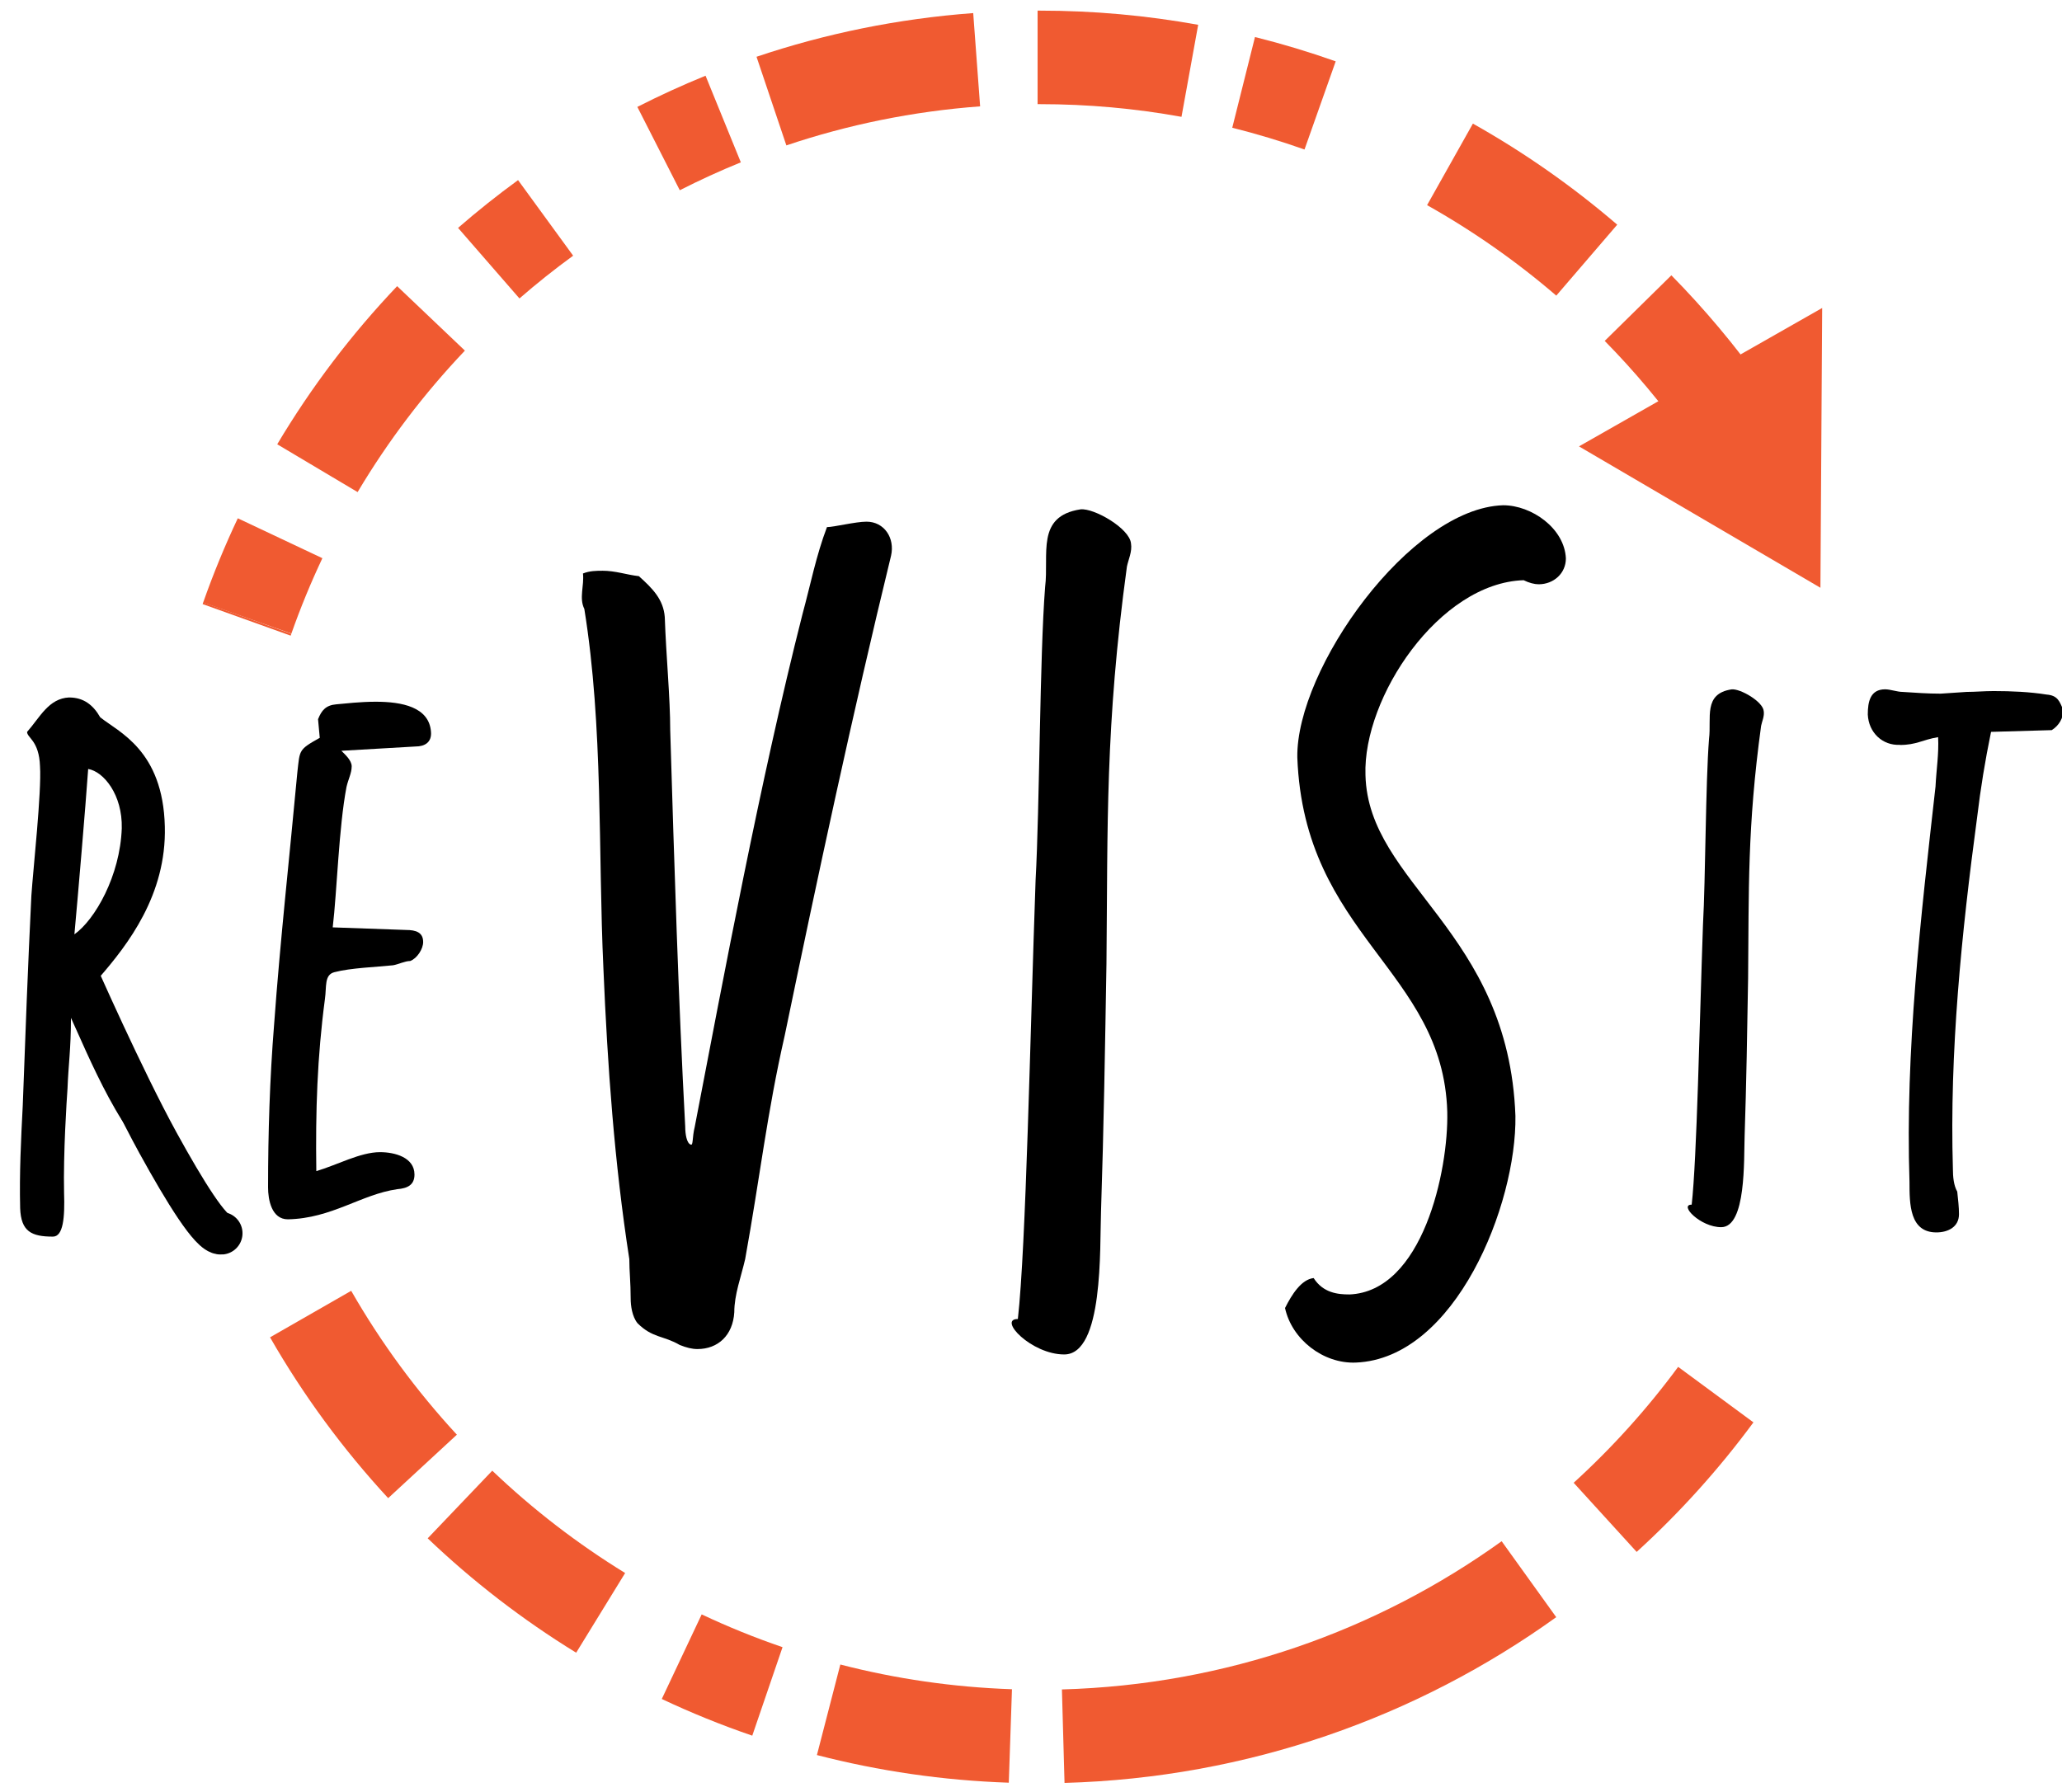
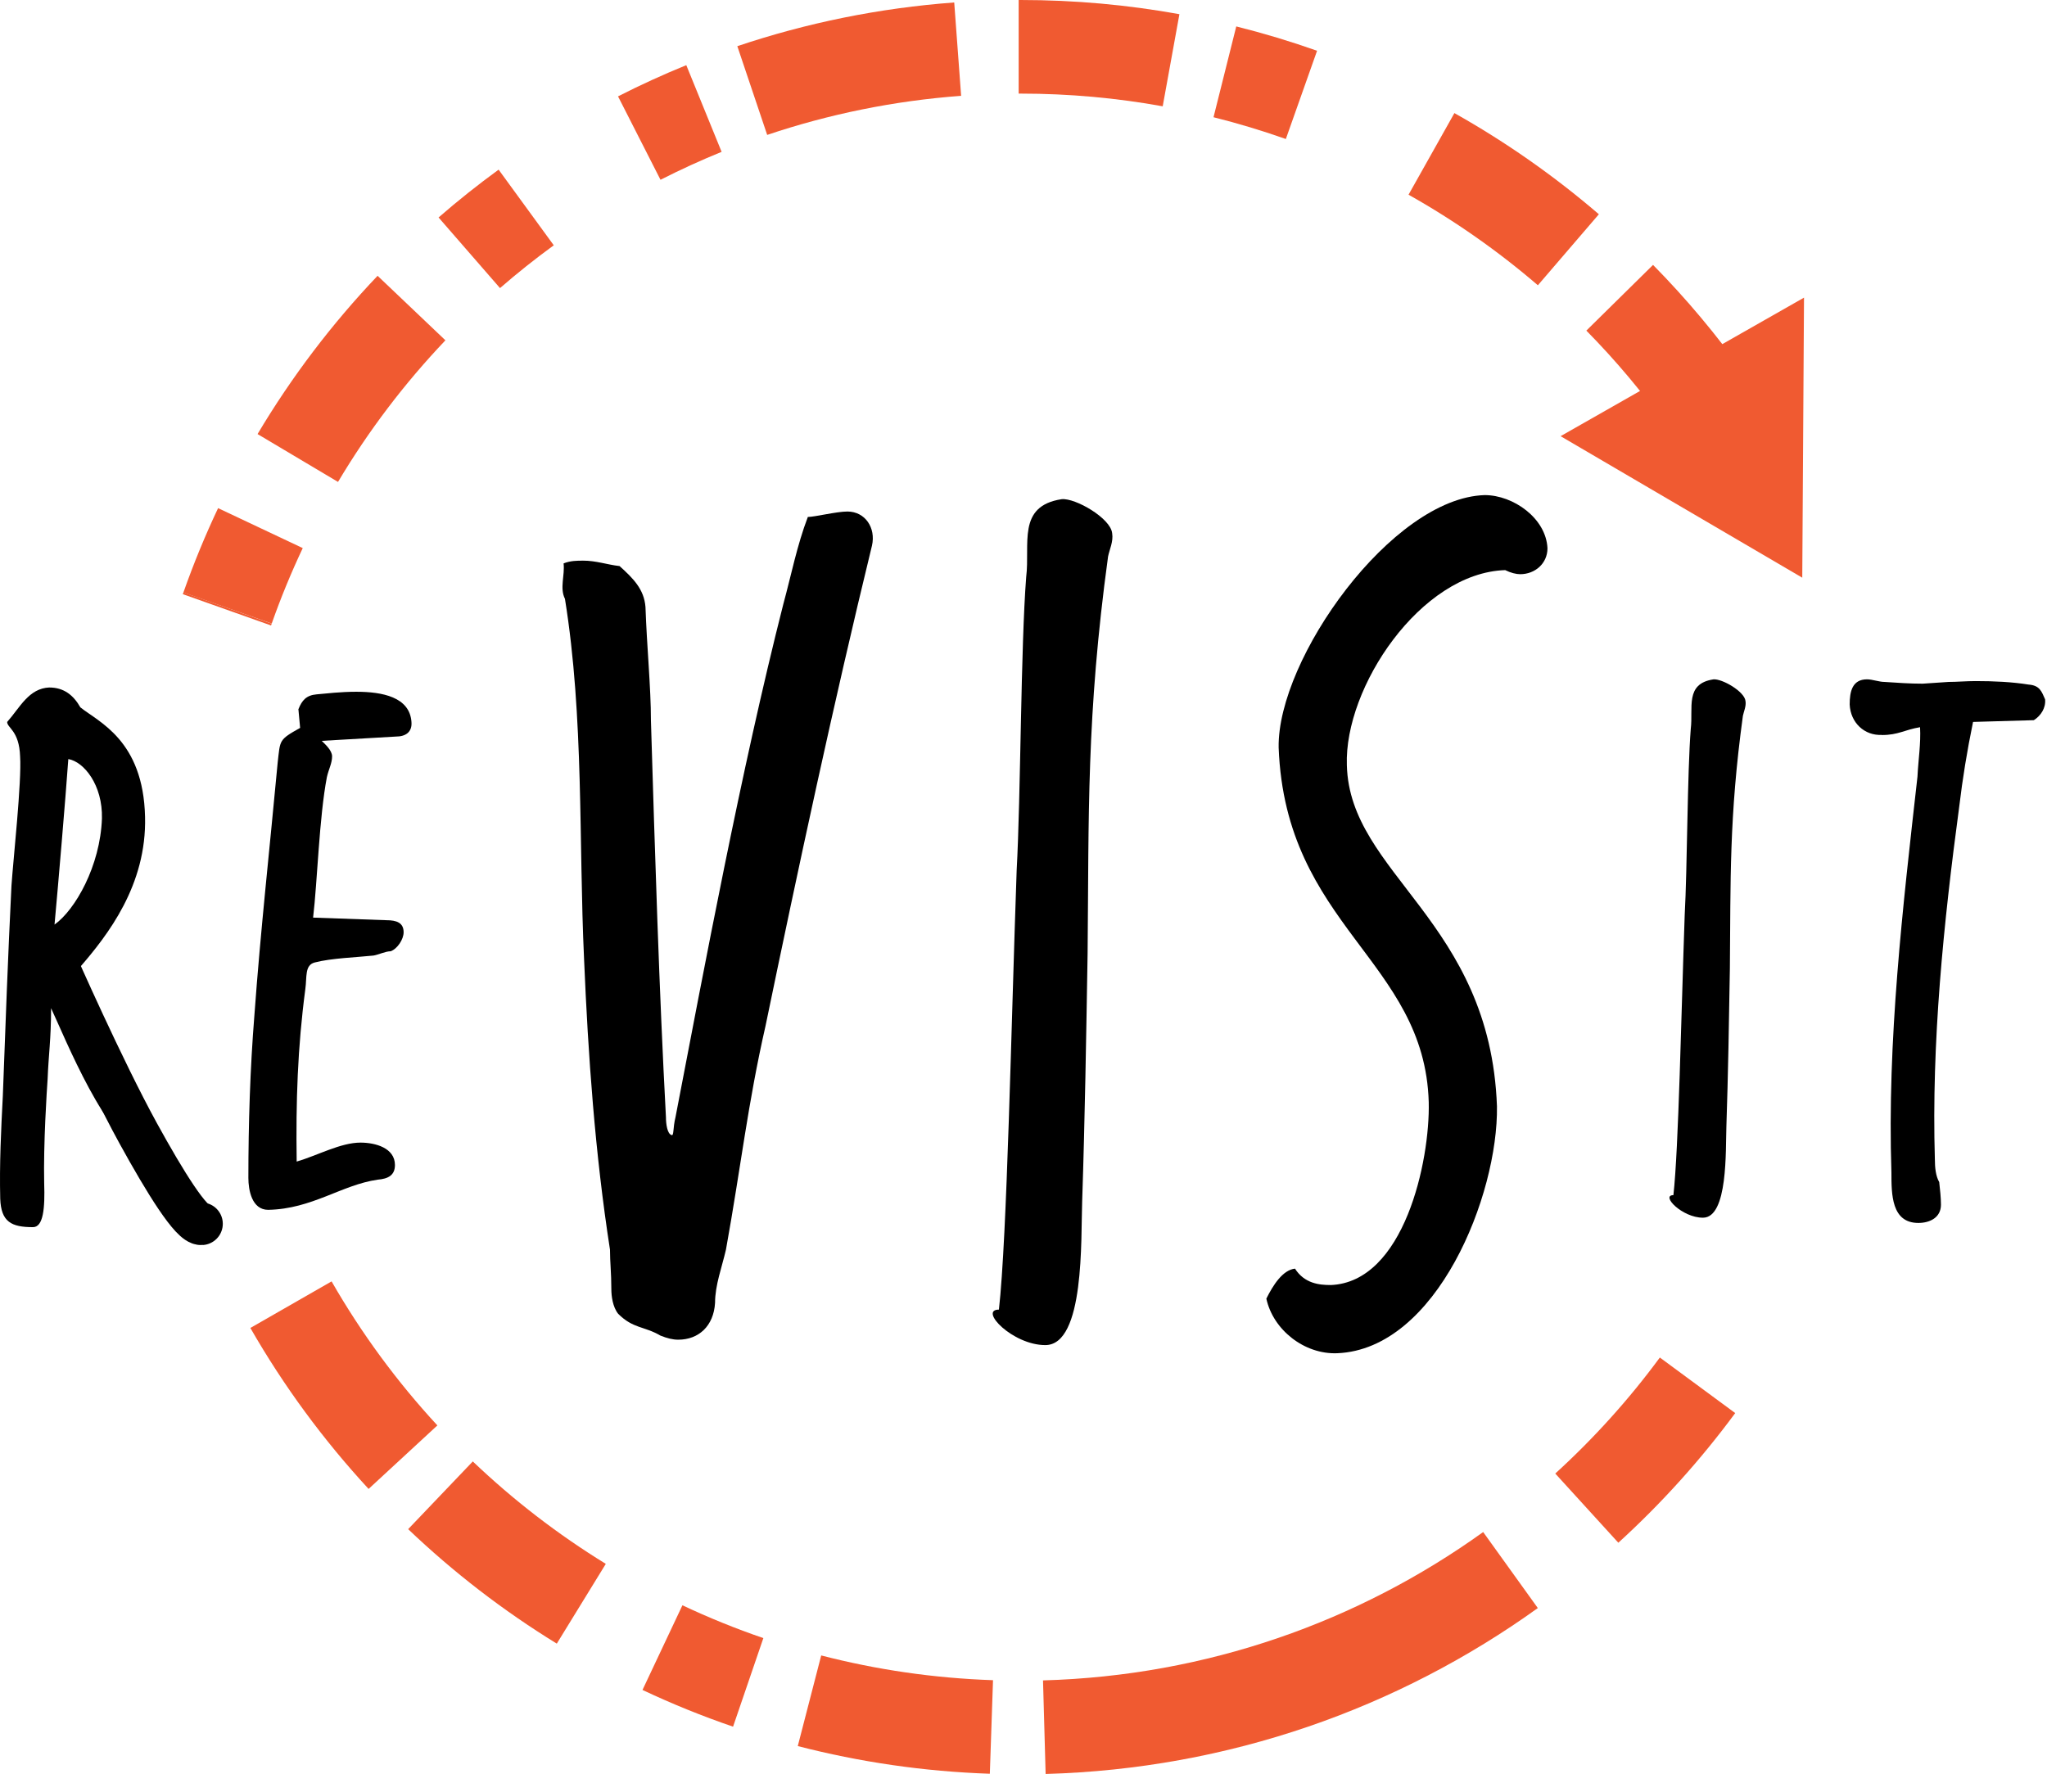
- <svg xmlns="http://www.w3.org/2000/svg" id="Layer_1" data-name="Layer 1" viewBox="0 0 485 421.5">
-   <defs>
-     <style>
-       .cls-1 {
-         fill: #f05a31;
-       }
- 
-       .cls-2 {
-         fill: none;
-         stroke: #f05a31;
-         stroke-miterlimit: 10;
-         stroke-width: 22px;
-       }
- 
-       .cls-3 {
-         stroke: #000;
-         stroke-linecap: round;
-         stroke-linejoin: round;
-         stroke-width: 10px;
-       }
-     </style>
-   </defs>
-   <g>
-     <path d="M141.61,134.26c3.21,0,5.77,.96,8.66,1.28,3.21,2.89,5.77,5.45,6.09,9.62,.32,9.3,1.28,18.92,1.28,26.61,.96,31.74,1.92,63.17,3.53,93.31,0,1.6,.32,3.85,1.28,4.17,.64,.32,.32-1.6,.96-4.17,6.73-34.95,15.39-81.45,25.33-120.56,1.92-7.05,3.21-13.79,5.77-20.52,1.6,0,6.73-1.28,9.3-1.28,4.17,0,6.73,3.85,5.77,8.02-8.98,36.87-17.31,75.67-25.01,112.87-4.17,18.28-5.77,33.03-9.3,52.59-.96,4.17-2.56,8.34-2.56,12.5-.32,5.45-3.85,8.66-8.66,8.66-1.28,0-2.56-.32-4.17-.96-3.85-2.25-6.41-1.6-9.94-5.13-1.28-1.6-1.6-4.17-1.6-5.77,0-3.85-.32-6.41-.32-9.3-3.53-22.77-5.13-45.53-6.09-68.3-1.28-27.58,0-56.75-4.49-84.65-1.28-2.57,0-5.45-.32-8.34,1.6-.64,3.21-.64,4.49-.64Z" />
-     <path d="M243.58,207.04c.96-17.31,.96-52.59,2.24-68.94,.96-7.7-2.24-16.67,8.34-18.28,3.21-.32,11.54,4.49,11.86,8.02,.32,1.92-.64,3.85-.96,5.45-5.13,37.52-4.49,60.92-4.81,93.31-.32,19.24-.64,39.12-1.28,58.36-.32,8.66,.64,33.67-8.66,33.67-7.7,0-15.71-8.34-10.9-8.34,1.92-16.99,2.89-67.02,4.17-103.25Z" />
-     <path d="M317.32,304.52c17.32-.64,23.41-29.18,23.09-42.97-.96-33.35-33.67-41.36-35.27-83.37-.32-20.84,26.61-58.68,48.42-59.32,6.73,0,14.43,5.45,14.75,12.5,0,3.53-2.89,6.09-6.41,6.09-.96,0-2.24-.32-3.53-.96-19.88,.64-37.84,27.58-37.2,45.85,.64,25.65,33.67,36.55,35.27,80.16,.32,20.84-14.11,57.08-37.52,58.04-7.7,.32-15.07-5.45-16.67-12.83,1.6-3.21,3.85-6.73,6.73-7.05,2.25,3.53,5.77,3.85,8.34,3.85Z" />
-   </g>
-   <g>
-     <path d="M400.55,217.67c.61-11.02,.61-33.47,1.43-43.87,.61-4.9-1.43-10.61,5.31-11.63,2.04-.2,7.35,2.86,7.55,5.1,.2,1.22-.41,2.45-.61,3.47-3.27,23.87-2.86,38.77-3.06,59.38-.2,12.24-.41,24.89-.82,37.14-.2,5.51,.41,21.43-5.51,21.43-4.9,0-10-5.3-6.94-5.3,1.22-10.82,1.84-42.65,2.65-65.71Z" />
-     <path d="M446.87,175.22c-4.08,.2-7.35-2.86-7.55-7.14,0-3.06,.61-5.92,4.08-5.92,1.22,0,2.86,.61,4.08,.61,3.06,.2,5.92,.41,8.98,.41l6.12-.41c2.04,0,4.08-.2,6.33-.2,4.29,0,8.57,.2,12.45,.82,2.65,.2,3.06,1.63,3.88,3.47,.2,2.04-1.02,3.88-2.65,4.9l-14.28,.41c-1.43,6.94-2.45,13.26-3.26,20-3.67,27.34-6.53,55.3-5.71,82.85,0,1.84,.2,3.88,1.02,5.3,.2,1.84,.41,3.67,.41,5.31,0,3.06-2.65,4.29-5.31,4.29-6.33,0-6.33-6.73-6.33-11.83-1.02-31.02,2.65-62.24,6.12-93.05,.2-4.08,.82-7.75,.61-11.63-3.67,.61-5.1,1.84-8.98,1.84Z" />
-   </g>
-   <g>
-     <g>
-       <path d="M16.28,164.08c3.44,0,5.67,1.82,7.29,4.66,4.25,3.44,14.79,7.7,15.2,25.73,.41,16.01-8.71,27.76-15.4,35.46,1.01,1.01,5.07,11.95,5.47,12.97,5.27,12.16,12.36,24.72,13.78,27.35,.81,1.82-1.22,2.63-3.04,2.63h-1.21c-8.31-1.22-18.44-26.54-21.68-33.43,0,7.29-.61,11.14-.81,16.61-.2,2.84-1.01,15.2-.81,24.52,.2,5.88-.2,10.33-2.63,10.33-5.07,0-7.5-1.22-7.7-6.69-.2-8.11,.2-16.21,.61-24.11,.61-16.62,1.22-33.03,2.03-49.44,.41-6.08,2.43-24.52,2.03-30.39-.2-6.08-3.04-6.69-3.04-8.1,3.04-3.44,5.07-7.9,9.93-8.11Zm12.36,30.8c.2-7.9-4.25-13.37-7.9-13.98-.61,8.71-2.43,30.19-3.24,38.9,4.86-3.45,10.74-13.78,11.14-24.92Z" />
-       <path d="M74.83,169.14c.81-2.03,1.82-3.24,4.25-3.45,2.23-.2,5.67-.61,9.32-.61,6.08,0,12.56,1.22,12.97,7.09,.2,2.43-1.42,3.44-3.65,3.44l-17.43,1.01c.81,.81,2.43,2.23,2.43,3.65,0,1.62-.81,3.04-1.22,4.86-1.82,9.52-2.23,24.52-3.24,33.03l17.22,.61c2.43,0,4.05,.61,4.05,2.84,0,1.62-1.42,3.85-3.04,4.46-1.22,0-2.84,.81-4.05,1.01-3.85,.41-9.93,.61-13.78,1.62-2.43,.61-1.82,3.44-2.23,6.28-1.82,13.78-2.23,26.34-2.03,40.52,4.86-1.42,10.33-4.46,14.99-4.46,3.44,0,8.1,1.22,8.1,5.27,0,2.43-1.62,3.24-4.05,3.44-8.51,1.22-15.4,6.89-25.73,7.09-3.85,0-4.66-4.66-4.66-7.5,0-12.76,.41-25.73,1.42-38.29,1.42-19.65,3.65-39.71,5.47-59.37,.61-5.27,.2-5.27,5.27-8.11l-.41-4.46Z" />
-     </g>
-     <path class="cls-3" d="M17.78,228.56s11.03,25.08,19.4,40.33c6.3,11.46,12.49,21.44,14.86,21.23" />
-   </g>
-   <path class="cls-2" d="M58.01,145.82c.05-.14,.1-.28,.15-.42" />
-   <path class="cls-2" d="M99.38,344.97c-10.05-10.88-18.9-22.9-26.32-35.84" />
-   <path class="cls-2" d="M141.28,379.42c-11.93-7.33-23.02-15.88-33.09-25.49" />
-   <path class="cls-2" d="M180.5,397.9c-6.9-2.36-13.62-5.09-20.15-8.17" />
-   <path class="cls-2" d="M237.65,408.38c-14.71-.5-29.02-2.61-42.75-6.16" />
-   <path class="cls-2" d="M359.62,371.5c-31,22.28-68.72,35.79-109.54,36.93" />
-   <path class="cls-2" d="M403.57,328.08c-7.71,10.46-16.43,20.13-26.02,28.87" />
-   <g>
-     <path class="cls-2" d="M385.28,72.48c7.37,7.49,14.16,15.58,20.27,24.17" />
-     <polygon class="cls-1" points="371.39 105.01 428.18 138.27 428.59 72.45 371.39 105.01" />
-   </g>
-   <path class="cls-2" d="M341.05,38.67c11.48,6.45,22.25,14.01,32.17,22.53" />
-   <path class="cls-2" d="M292.51,19.38c6.11,1.53,12.11,3.34,17.99,5.42" />
-   <path class="cls-2" d="M244.05,13.5c.15,0,.3,0,.45,0,12.07,0,23.89,1.08,35.36,3.16" />
-   <path class="cls-2" d="M181.45,23.78c15.33-5.16,31.51-8.49,48.27-9.73" />
-   <path class="cls-2" d="M154.9,34.95c4.95-2.52,10.02-4.84,15.2-6.95" />
-   <path class="cls-2" d="M114.96,61.91c4.3-3.74,8.76-7.29,13.37-10.65" />
-   <path class="cls-2" d="M74.66,110.14c7.58-12.74,16.56-24.56,26.72-35.24" />
-   <path class="cls-2" d="M58.16,145.4c2.26-6.42,4.84-12.68,7.72-18.78" />
+ <svg xmlns="http://www.w3.org/2000/svg" width="481" height="421" viewBox="0 0 481 421" fill="none">
+   <path d="M136.923 131.76C140.133 131.76 142.693 132.72 145.583 133.04C148.793 135.93 151.353 138.49 151.673 142.66C151.993 151.96 152.953 161.58 152.953 169.27C153.913 201.01 154.873 232.44 156.483 262.58C156.483 264.18 156.803 266.43 157.763 266.75C158.403 267.07 158.083 265.15 158.723 262.58C165.453 227.63 174.113 181.13 184.053 142.02C185.973 134.97 187.263 128.23 189.823 121.5C191.423 121.5 196.553 120.22 199.123 120.22C203.293 120.22 205.853 124.07 204.893 128.24C195.913 165.11 187.583 203.91 179.883 241.11C175.713 259.39 174.113 274.14 170.583 293.7C169.623 297.87 168.023 302.04 168.023 306.2C167.703 311.65 164.173 314.86 159.363 314.86C158.083 314.86 156.803 314.54 155.193 313.9C151.343 311.65 148.783 312.3 145.253 308.77C143.973 307.17 143.653 304.6 143.653 303C143.653 299.15 143.333 296.59 143.333 293.7C139.803 270.93 138.203 248.17 137.243 225.4C135.963 197.82 137.243 168.65 132.753 140.75C131.473 138.18 132.753 135.3 132.433 132.41C134.033 131.77 135.643 131.77 136.923 131.77V131.76Z" fill="black" />
+   <path d="M238.893 204.54C239.853 187.23 239.853 151.95 241.133 135.6C242.093 127.9 238.893 118.93 249.473 117.32C252.683 117 261.013 121.81 261.333 125.34C261.653 127.26 260.693 129.19 260.373 130.79C255.243 168.31 255.883 191.71 255.563 224.1C255.243 243.34 254.923 263.22 254.283 282.46C253.963 291.12 254.923 316.13 245.623 316.13C237.923 316.13 229.913 307.79 234.723 307.79C236.643 290.8 237.613 240.77 238.893 204.54Z" fill="black" />
+   <path d="M312.633 302.02C329.953 301.38 336.043 272.84 335.723 259.05C334.763 225.7 302.053 217.69 300.453 175.68C300.133 154.84 327.063 117 348.873 116.36C355.603 116.36 363.303 121.81 363.623 128.86C363.623 132.39 360.733 134.95 357.213 134.95C356.253 134.95 354.973 134.63 353.683 133.99C333.803 134.63 315.843 161.57 316.483 179.84C317.123 205.49 350.153 216.39 351.753 260C352.073 280.84 337.643 317.08 314.233 318.04C306.533 318.36 299.163 312.59 297.563 305.21C299.163 302 301.413 298.48 304.293 298.16C306.543 301.69 310.063 302.01 312.633 302.01V302.02Z" fill="black" />
+   <path d="M395.863 215.17C396.473 204.15 396.473 181.7 397.293 171.3C397.903 166.4 395.863 160.69 402.603 159.67C404.643 159.47 409.953 162.53 410.153 164.77C410.353 165.99 409.743 167.22 409.543 168.24C406.273 192.11 406.683 207.01 406.483 227.62C406.283 239.86 406.073 252.51 405.663 264.76C405.463 270.27 406.073 286.19 400.153 286.19C395.253 286.19 390.153 280.89 393.213 280.89C394.433 270.07 395.053 238.24 395.863 215.18V215.17Z" fill="black" />
+   <path d="M442.183 172.72C438.103 172.92 434.833 169.86 434.633 165.58C434.633 162.52 435.243 159.66 438.713 159.66C439.933 159.66 441.573 160.27 442.793 160.27C445.853 160.47 448.713 160.68 451.773 160.68L457.893 160.27C459.933 160.27 461.973 160.07 464.223 160.07C468.513 160.07 472.793 160.27 476.673 160.89C479.323 161.09 479.733 162.52 480.553 164.36C480.753 166.4 479.533 168.24 477.903 169.26L463.623 169.67C462.193 176.61 461.173 182.93 460.363 189.67C456.693 217.01 453.833 244.97 454.653 272.52C454.653 274.36 454.853 276.4 455.673 277.82C455.873 279.66 456.083 281.49 456.083 283.13C456.083 286.19 453.433 287.42 450.773 287.42C444.443 287.42 444.443 280.69 444.443 275.59C443.423 244.57 447.093 213.35 450.563 182.54C450.763 178.46 451.383 174.79 451.173 170.91C447.503 171.52 446.073 172.75 442.193 172.75L442.183 172.72Z" fill="black" />
+   <path d="M11.593 161.58C15.033 161.58 17.263 163.4 18.883 166.24C23.133 169.68 33.673 173.94 34.083 191.97C34.493 207.98 25.373 219.73 18.683 227.43C19.693 228.44 23.753 239.38 24.153 240.4C29.423 252.56 36.513 265.12 37.933 267.75C38.743 269.57 36.713 270.38 34.893 270.38H33.683C25.373 269.16 15.243 243.84 12.003 236.95C12.003 244.24 11.393 248.09 11.193 253.56C10.993 256.4 10.183 268.76 10.383 278.08C10.583 283.96 10.183 288.41 7.753 288.41C2.683 288.41 0.253 287.19 0.053 281.72C-0.147 273.61 0.253 265.51 0.663 257.61C1.273 240.99 1.883 224.58 2.693 208.17C3.103 202.09 5.123 183.65 4.723 177.78C4.523 171.7 1.683 171.09 1.683 169.68C4.723 166.24 6.753 161.78 11.613 161.57L11.593 161.58ZM23.953 192.38C24.153 184.48 19.703 179.01 16.053 178.4C15.443 187.11 13.623 208.59 12.813 217.3C17.673 213.85 23.553 203.52 23.953 192.38Z" fill="black" />
+   <path d="M70.143 166.64C70.953 164.61 71.963 163.4 74.393 163.19C76.623 162.99 80.063 162.58 83.713 162.58C89.793 162.58 96.273 163.8 96.683 169.67C96.883 172.1 95.263 173.11 93.033 173.11L75.603 174.12C76.413 174.93 78.033 176.35 78.033 177.77C78.033 179.39 77.223 180.81 76.813 182.63C74.993 192.15 74.583 207.15 73.573 215.66L90.793 216.27C93.223 216.27 94.843 216.88 94.843 219.11C94.843 220.73 93.423 222.96 91.803 223.57C90.583 223.57 88.963 224.38 87.753 224.58C83.903 224.99 77.823 225.19 73.973 226.2C71.543 226.81 72.153 229.64 71.743 232.48C69.923 246.26 69.513 258.82 69.713 273C74.573 271.58 80.043 268.54 84.703 268.54C88.143 268.54 92.803 269.76 92.803 273.81C92.803 276.24 91.183 277.05 88.753 277.25C80.243 278.47 73.353 284.14 63.023 284.34C59.173 284.34 58.363 279.68 58.363 276.84C58.363 264.08 58.773 251.11 59.783 238.55C61.203 218.9 63.433 198.84 65.253 179.18C65.863 173.91 65.453 173.91 70.523 171.07L70.113 166.61L70.143 166.64Z" fill="black" />
+   <path d="M13.093 226.06C13.093 226.06 24.123 251.14 32.493 266.39C38.793 277.85 44.983 287.83 47.353 287.62" fill="black" />
+   <path d="M13.093 226.06C13.093 226.06 24.123 251.14 32.493 266.39C38.793 277.85 44.983 287.83 47.353 287.62" stroke="black" stroke-width="10" stroke-linecap="round" stroke-linejoin="round" />
+   <path d="M53.323 143.32C53.373 143.18 53.423 143.04 53.473 142.9" stroke="#F05A31" stroke-width="22" stroke-miterlimit="10" />
+   <path d="M94.693 342.47C84.643 331.59 75.793 319.57 68.373 306.63" stroke="#F05A31" stroke-width="22" stroke-miterlimit="10" />
+   <path d="M136.593 376.92C124.663 369.59 113.573 361.04 103.503 351.43" stroke="#F05A31" stroke-width="22" stroke-miterlimit="10" />
+   <path d="M175.813 395.4C168.913 393.04 162.193 390.31 155.663 387.23" stroke="#F05A31" stroke-width="22" stroke-miterlimit="10" />
+   <path d="M232.963 405.88C218.253 405.38 203.943 403.27 190.213 399.72" stroke="#F05A31" stroke-width="22" stroke-miterlimit="10" />
+   <path d="M354.933 369C323.933 391.28 286.213 404.79 245.393 405.93" stroke="#F05A31" stroke-width="22" stroke-miterlimit="10" />
+   <path d="M398.883 325.58C391.173 336.04 382.453 345.71 372.863 354.45" stroke="#F05A31" stroke-width="22" stroke-miterlimit="10" />
+   <path d="M380.593 69.98C387.973 77.47 394.753 85.56 400.863 94.15" stroke="#F05A31" stroke-width="22" stroke-miterlimit="10" />
+   <path d="M366.703 102.51L423.493 135.77L423.903 69.95L366.703 102.51Z" fill="#F05A31" />
+   <path d="M336.363 36.17C347.843 42.62 358.613 50.18 368.533 58.7" stroke="#F05A31" stroke-width="22" stroke-miterlimit="10" />
+   <path d="M287.823 16.88C293.933 18.41 299.933 20.22 305.813 22.3" stroke="#F05A31" stroke-width="22" stroke-miterlimit="10" />
+   <path d="M239.363 11C239.513 11 239.663 11 239.813 11C251.883 11 263.703 12.08 275.173 14.16" stroke="#F05A31" stroke-width="22" stroke-miterlimit="10" />
+   <path d="M176.763 21.28C192.093 16.12 208.273 12.79 225.033 11.55" stroke="#F05A31" stroke-width="22" stroke-miterlimit="10" />
+   <path d="M150.213 32.45C155.163 29.93 160.233 27.61 165.413 25.5" stroke="#F05A31" stroke-width="22" stroke-miterlimit="10" />
+   <path d="M110.273 59.41C114.573 55.67 119.033 52.12 123.643 48.76" stroke="#F05A31" stroke-width="22" stroke-miterlimit="10" />
+   <path d="M69.973 107.64C77.553 94.9 86.533 83.08 96.693 72.4" stroke="#F05A31" stroke-width="22" stroke-miterlimit="10" />
+   <path d="M53.473 142.9C55.733 136.48 58.313 130.22 61.193 124.12" stroke="#F05A31" stroke-width="22" stroke-miterlimit="10" />
</svg>
